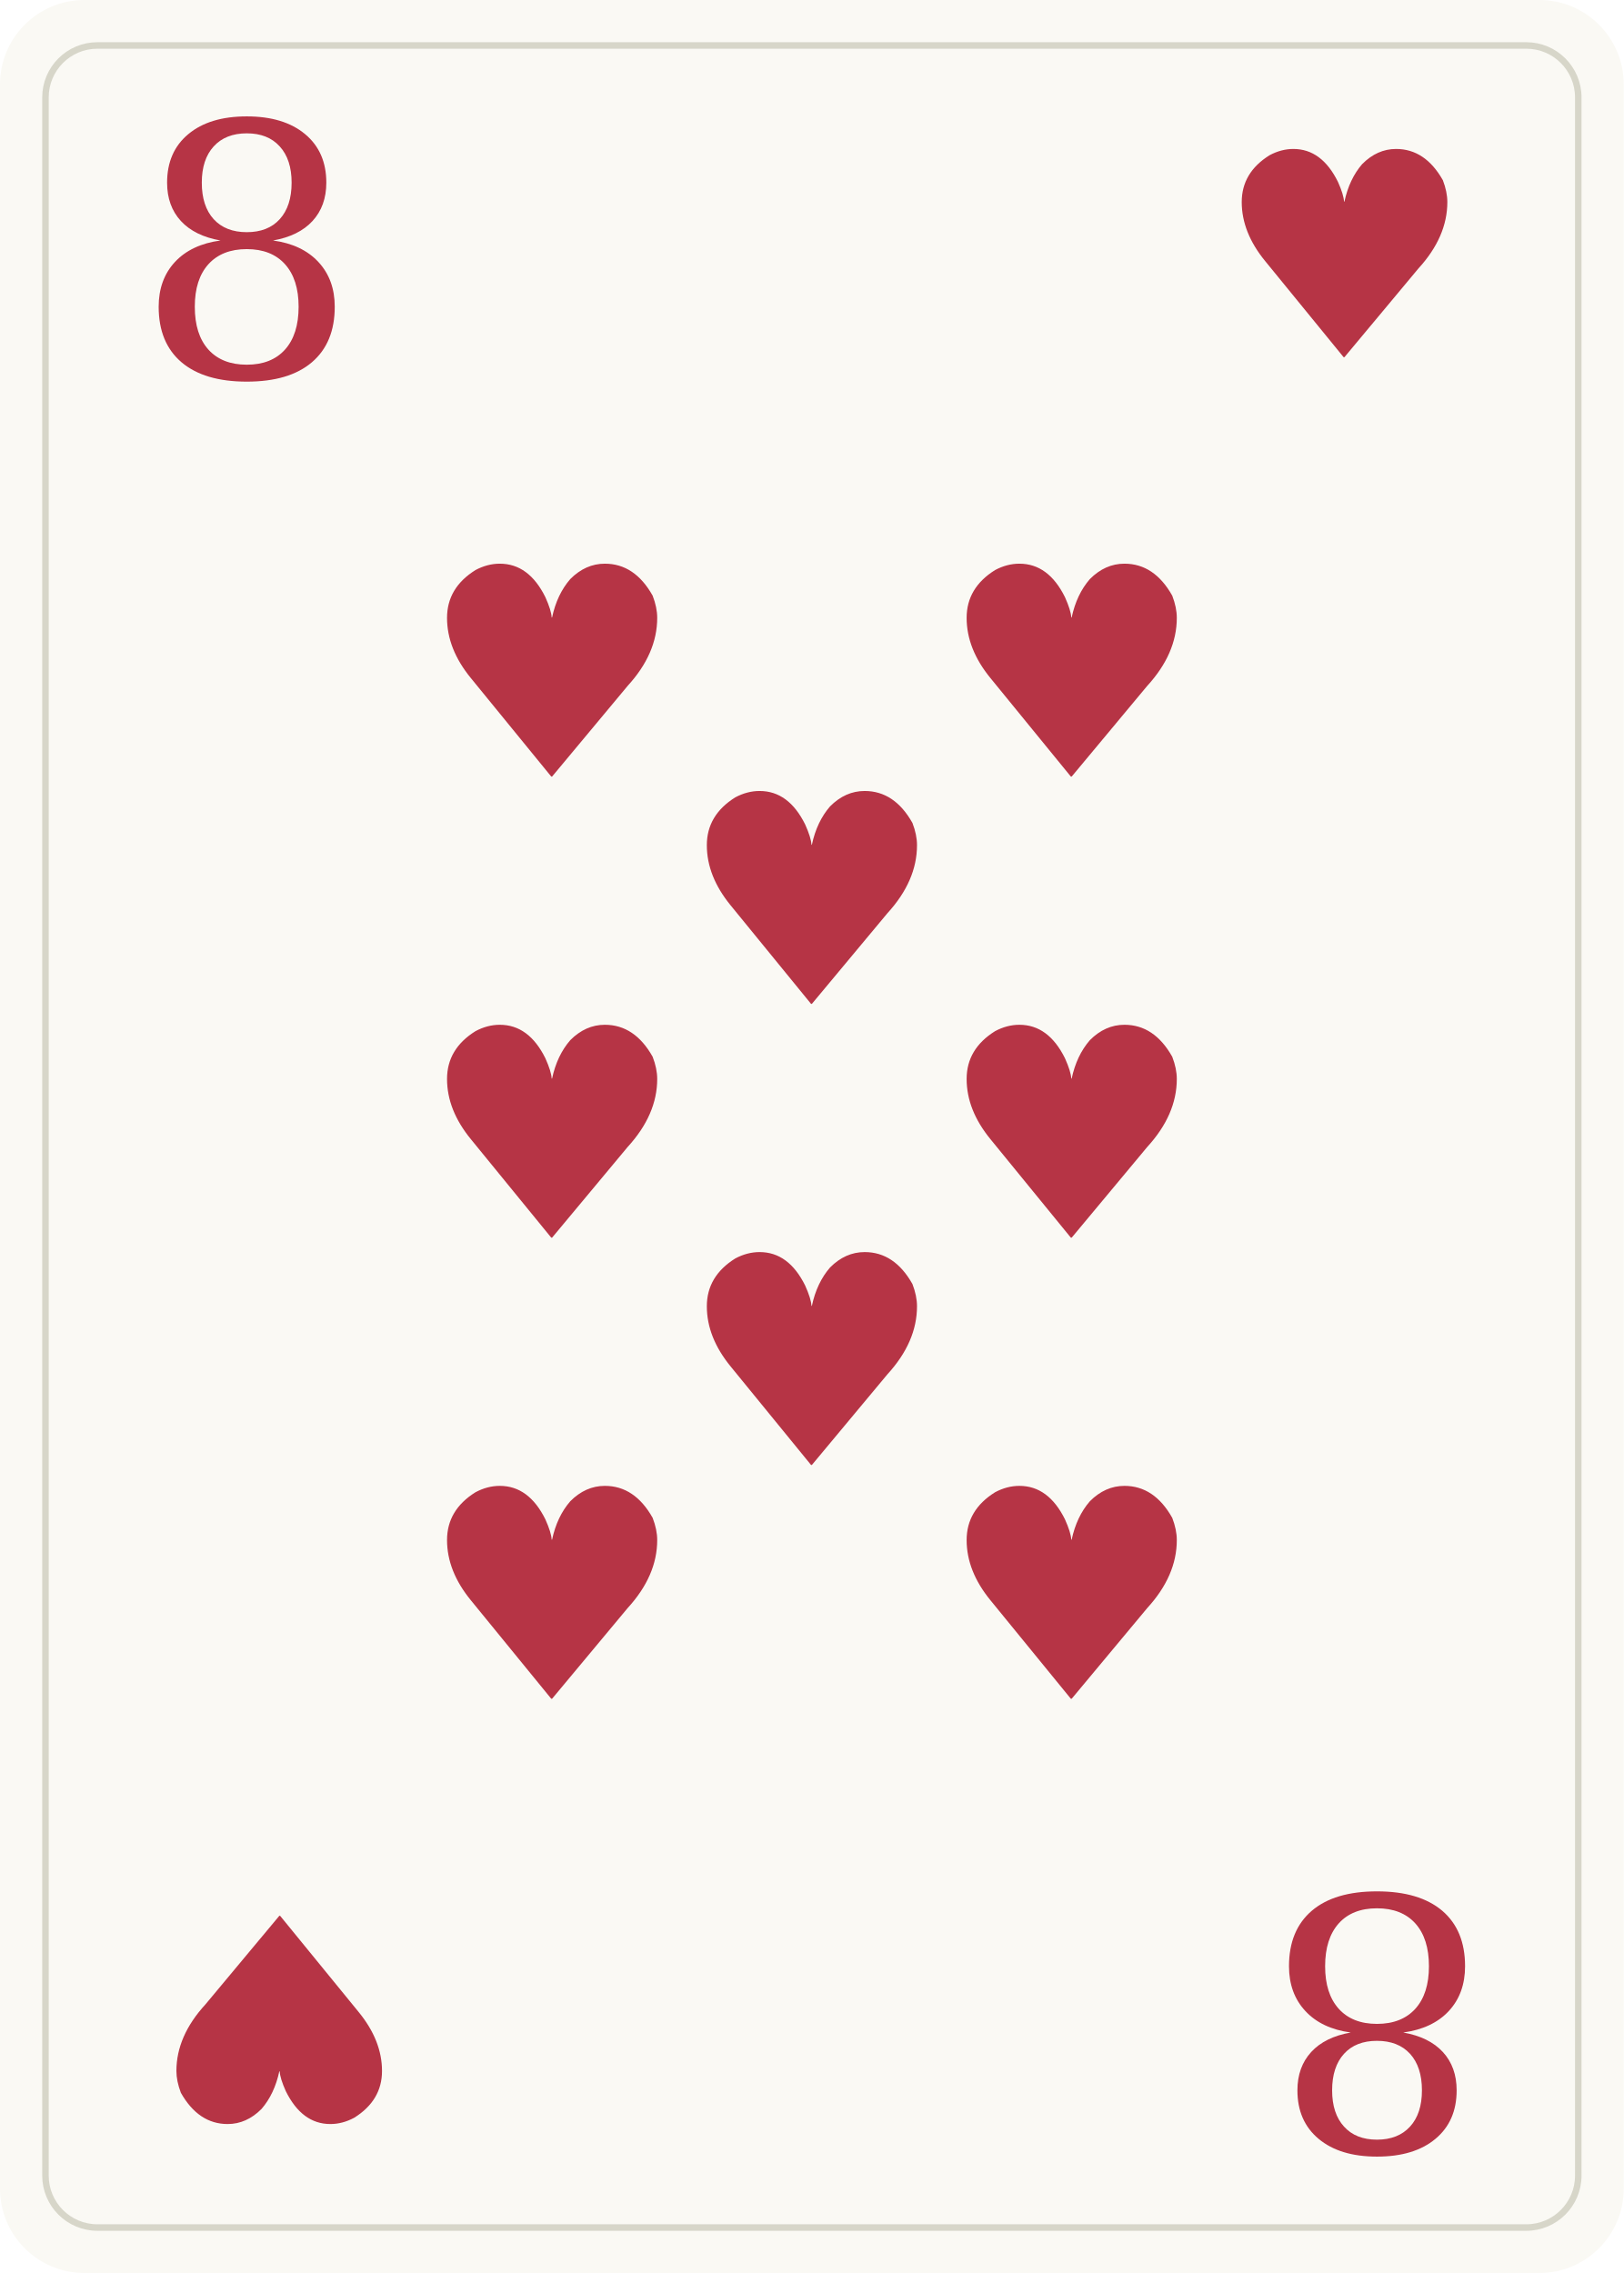
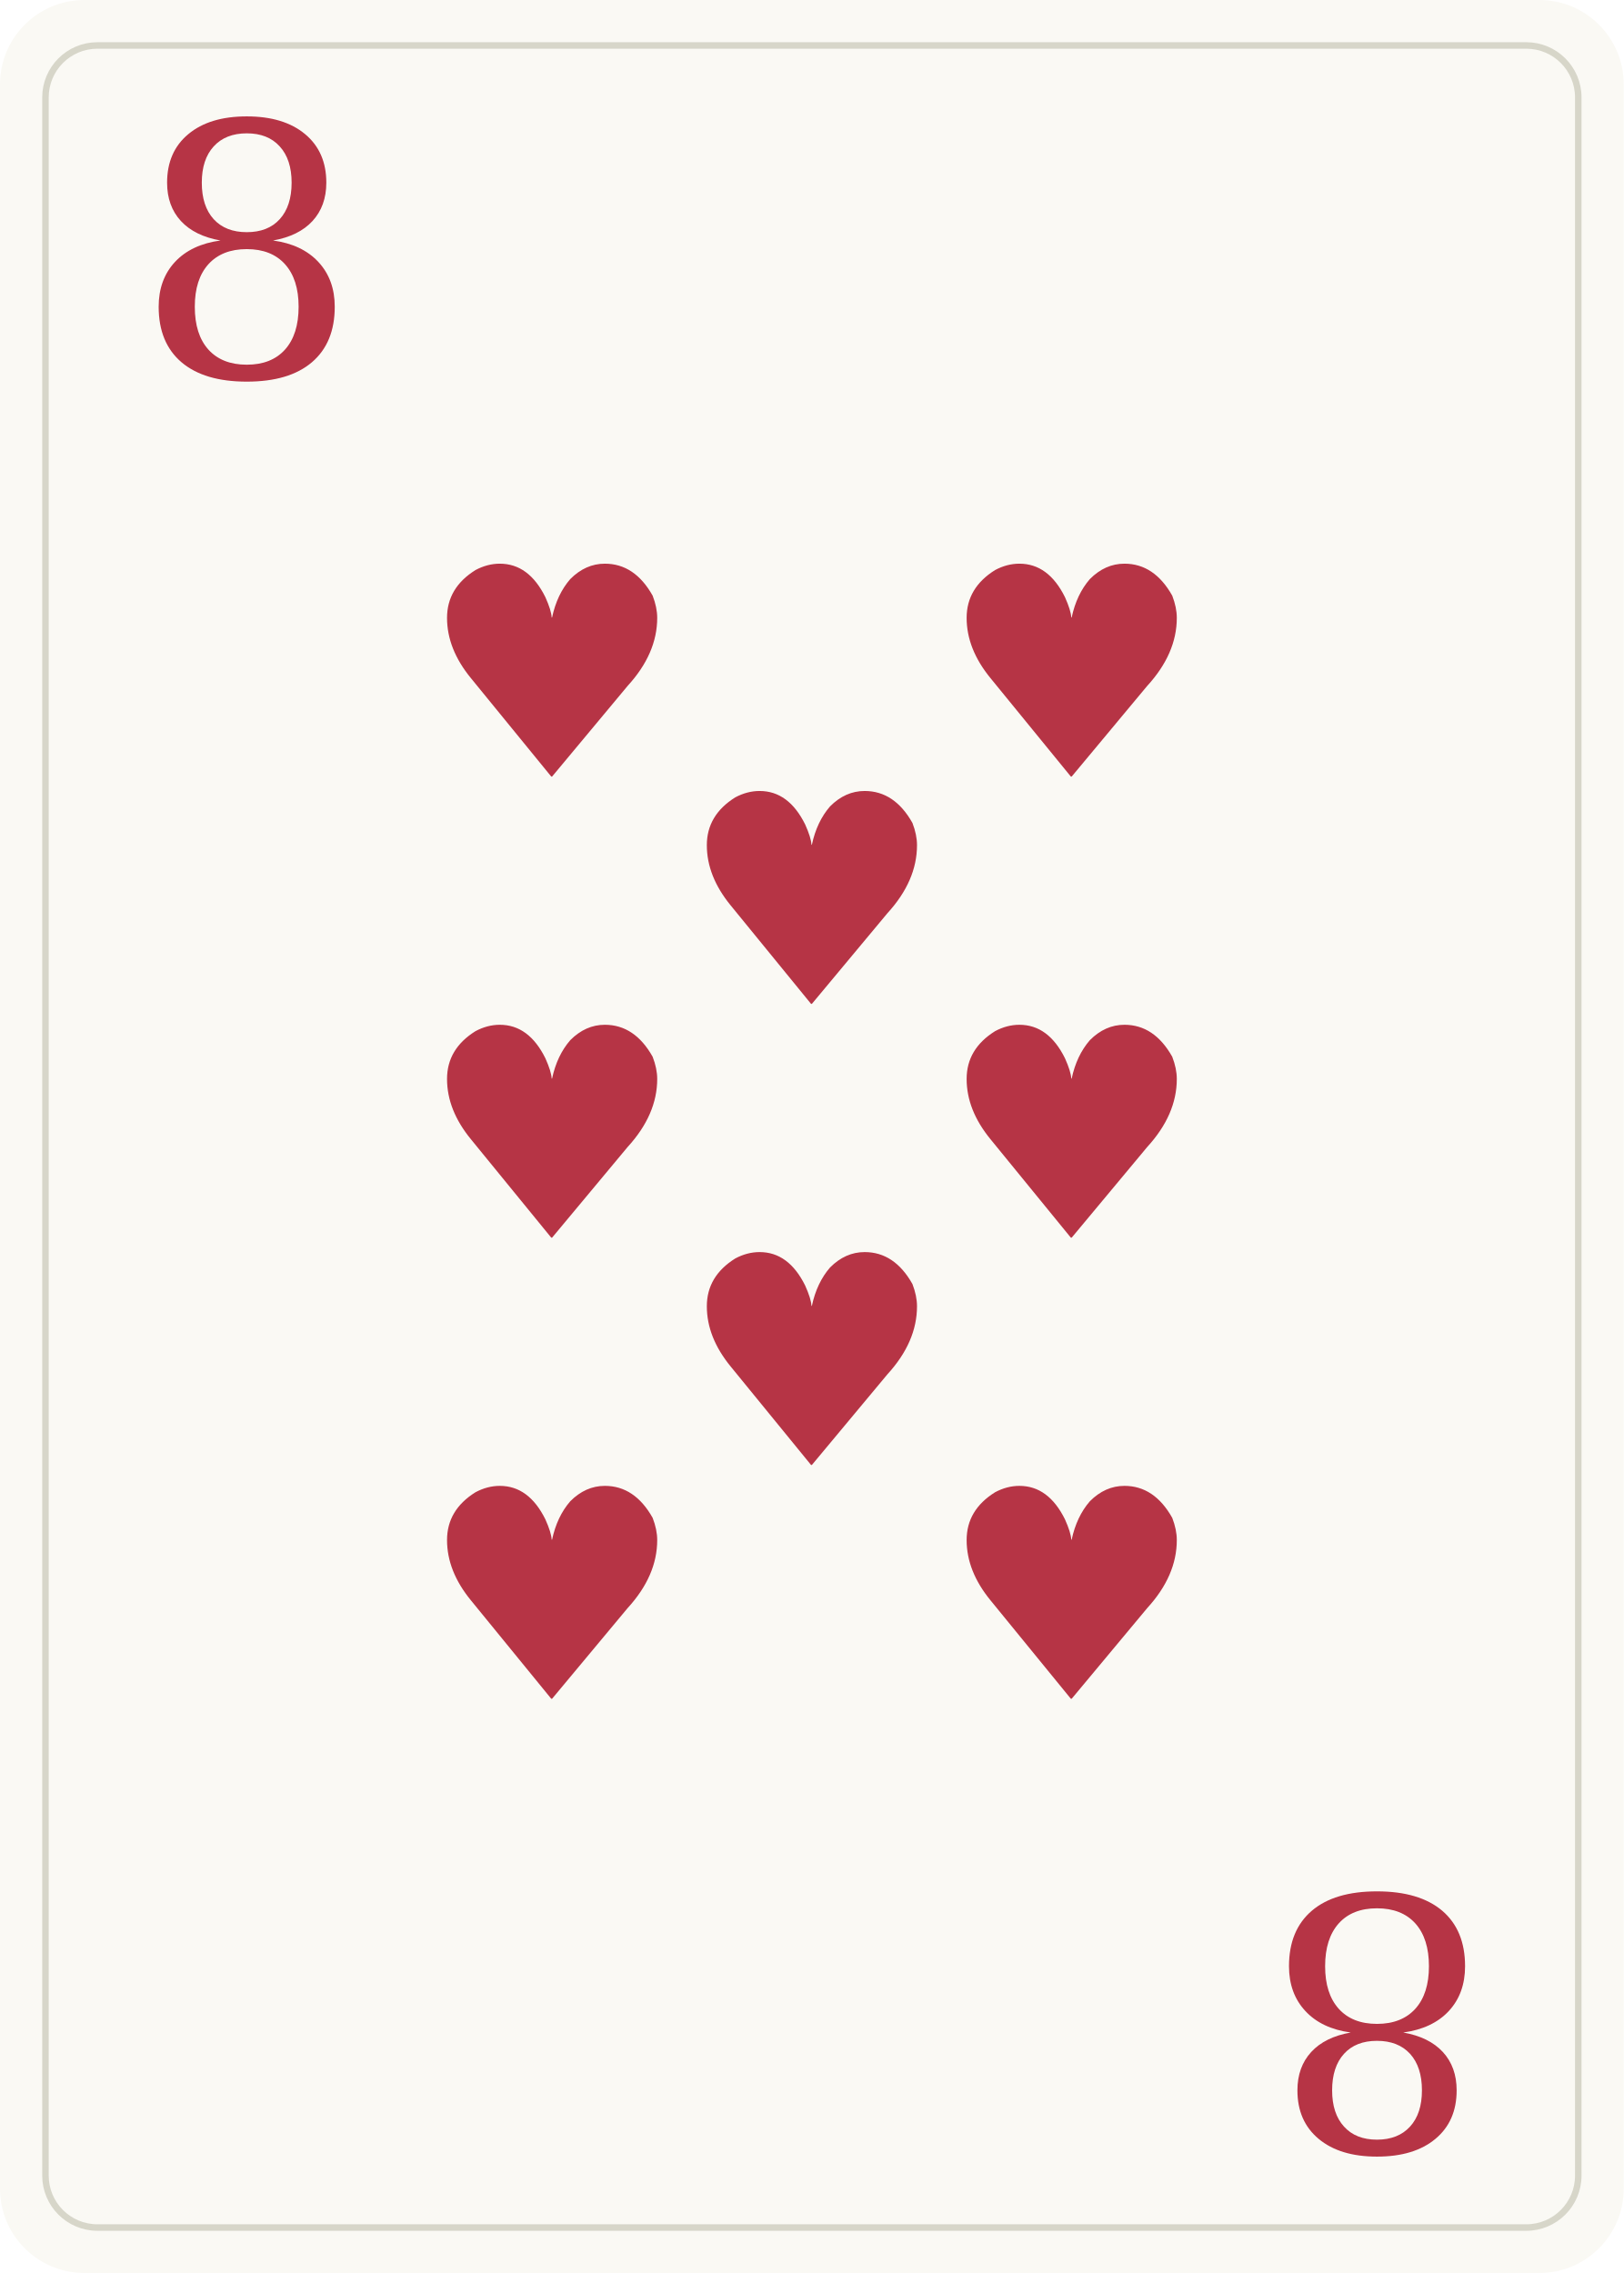
<svg xmlns="http://www.w3.org/2000/svg" width="250" height="350" viewBox="0 0 250 350">
  <rect width="250" height="350" rx="13" fill="#faf9f4" />
  <rect x="7" y="7" width="236" height="336" rx="8" fill="none" stroke="#d7d6c9" />
  <g fill="#b63445" font-family="Georgia,DejaVu Serif,serif" text-anchor="middle">
    <text x="38" y="58" font-size="54">8</text>
-     <text x="207" y="55" font-size="44">♥</text>
    <g transform="rotate(180 125 175)">
      <text x="38" y="58" font-size="54">8</text>
-       <text x="207" y="55" font-size="44">♥</text>
    </g>
    <text x="85" y="104" dominant-baseline="central" font-size="45">♥</text>
    <text x="165" y="104" dominant-baseline="central" font-size="45">♥</text>
    <text x="125" y="139" dominant-baseline="central" font-size="45">♥</text>
    <text x="85" y="175" dominant-baseline="central" font-size="45">♥</text>
    <text x="165" y="175" dominant-baseline="central" font-size="45">♥</text>
    <text x="125" y="210" dominant-baseline="central" font-size="45">♥</text>
    <text x="85" y="246" dominant-baseline="central" font-size="45">♥</text>
    <text x="165" y="246" dominant-baseline="central" font-size="45">♥</text>
  </g>
</svg>
